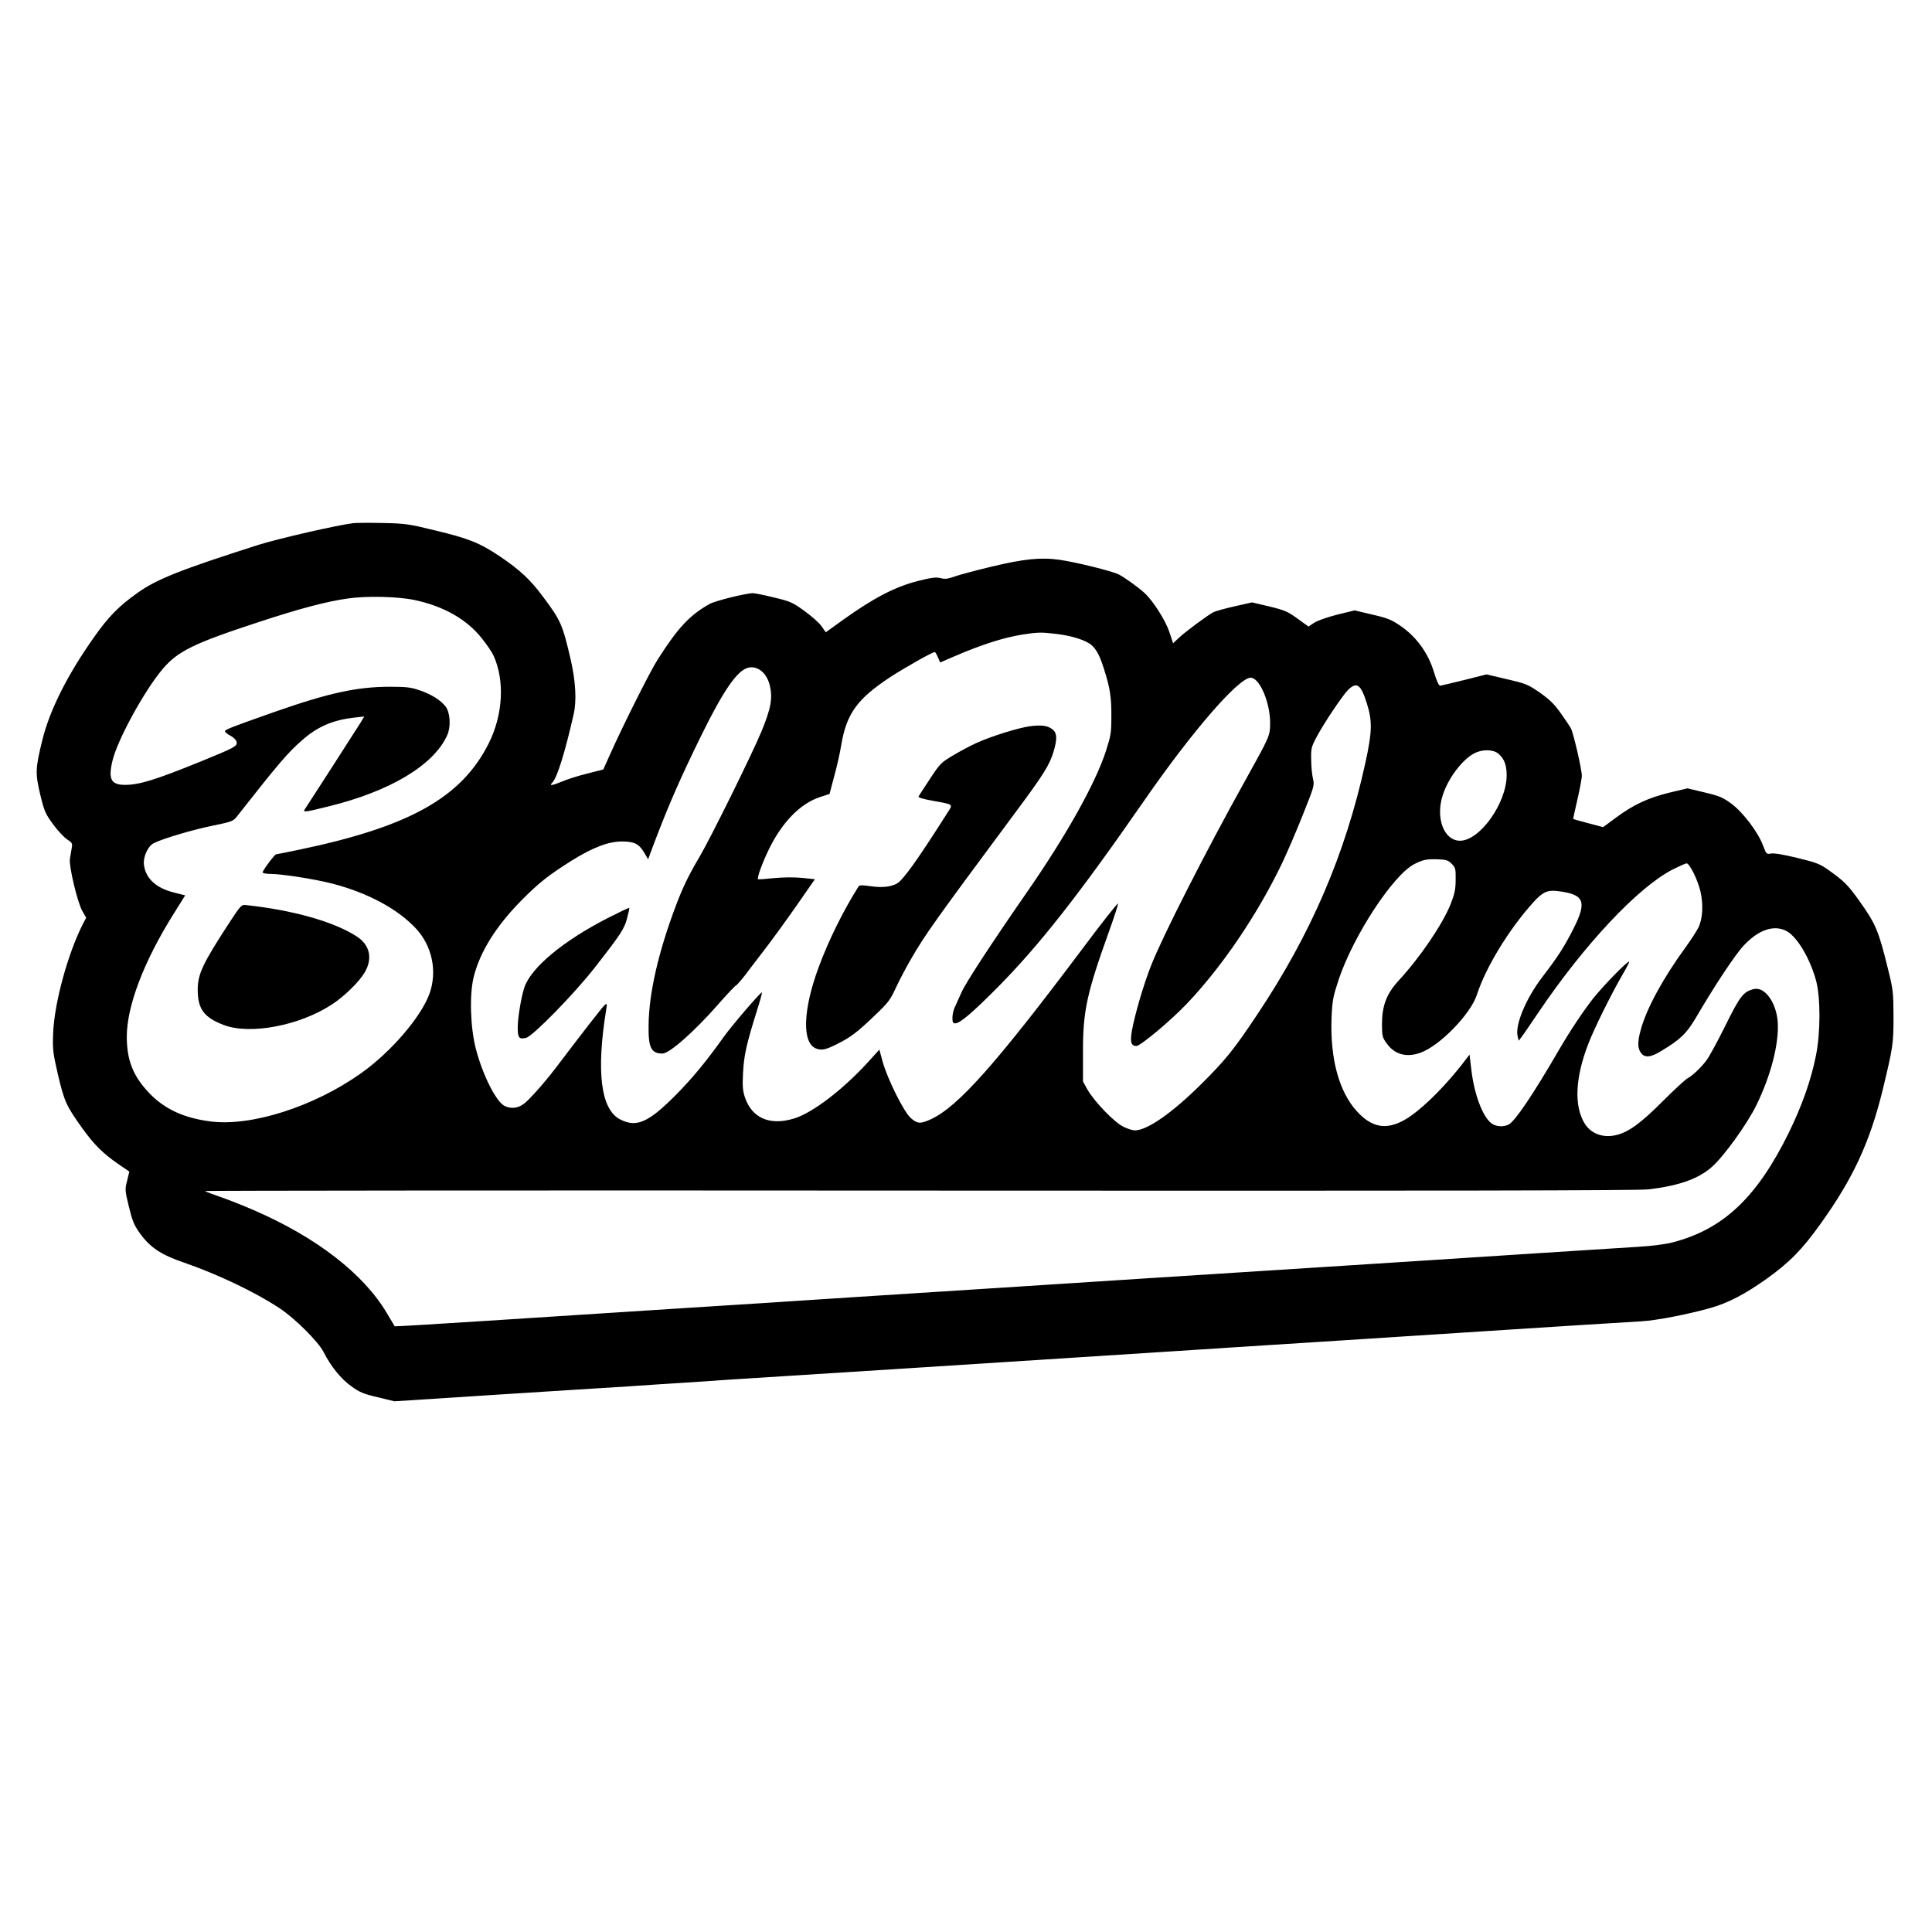
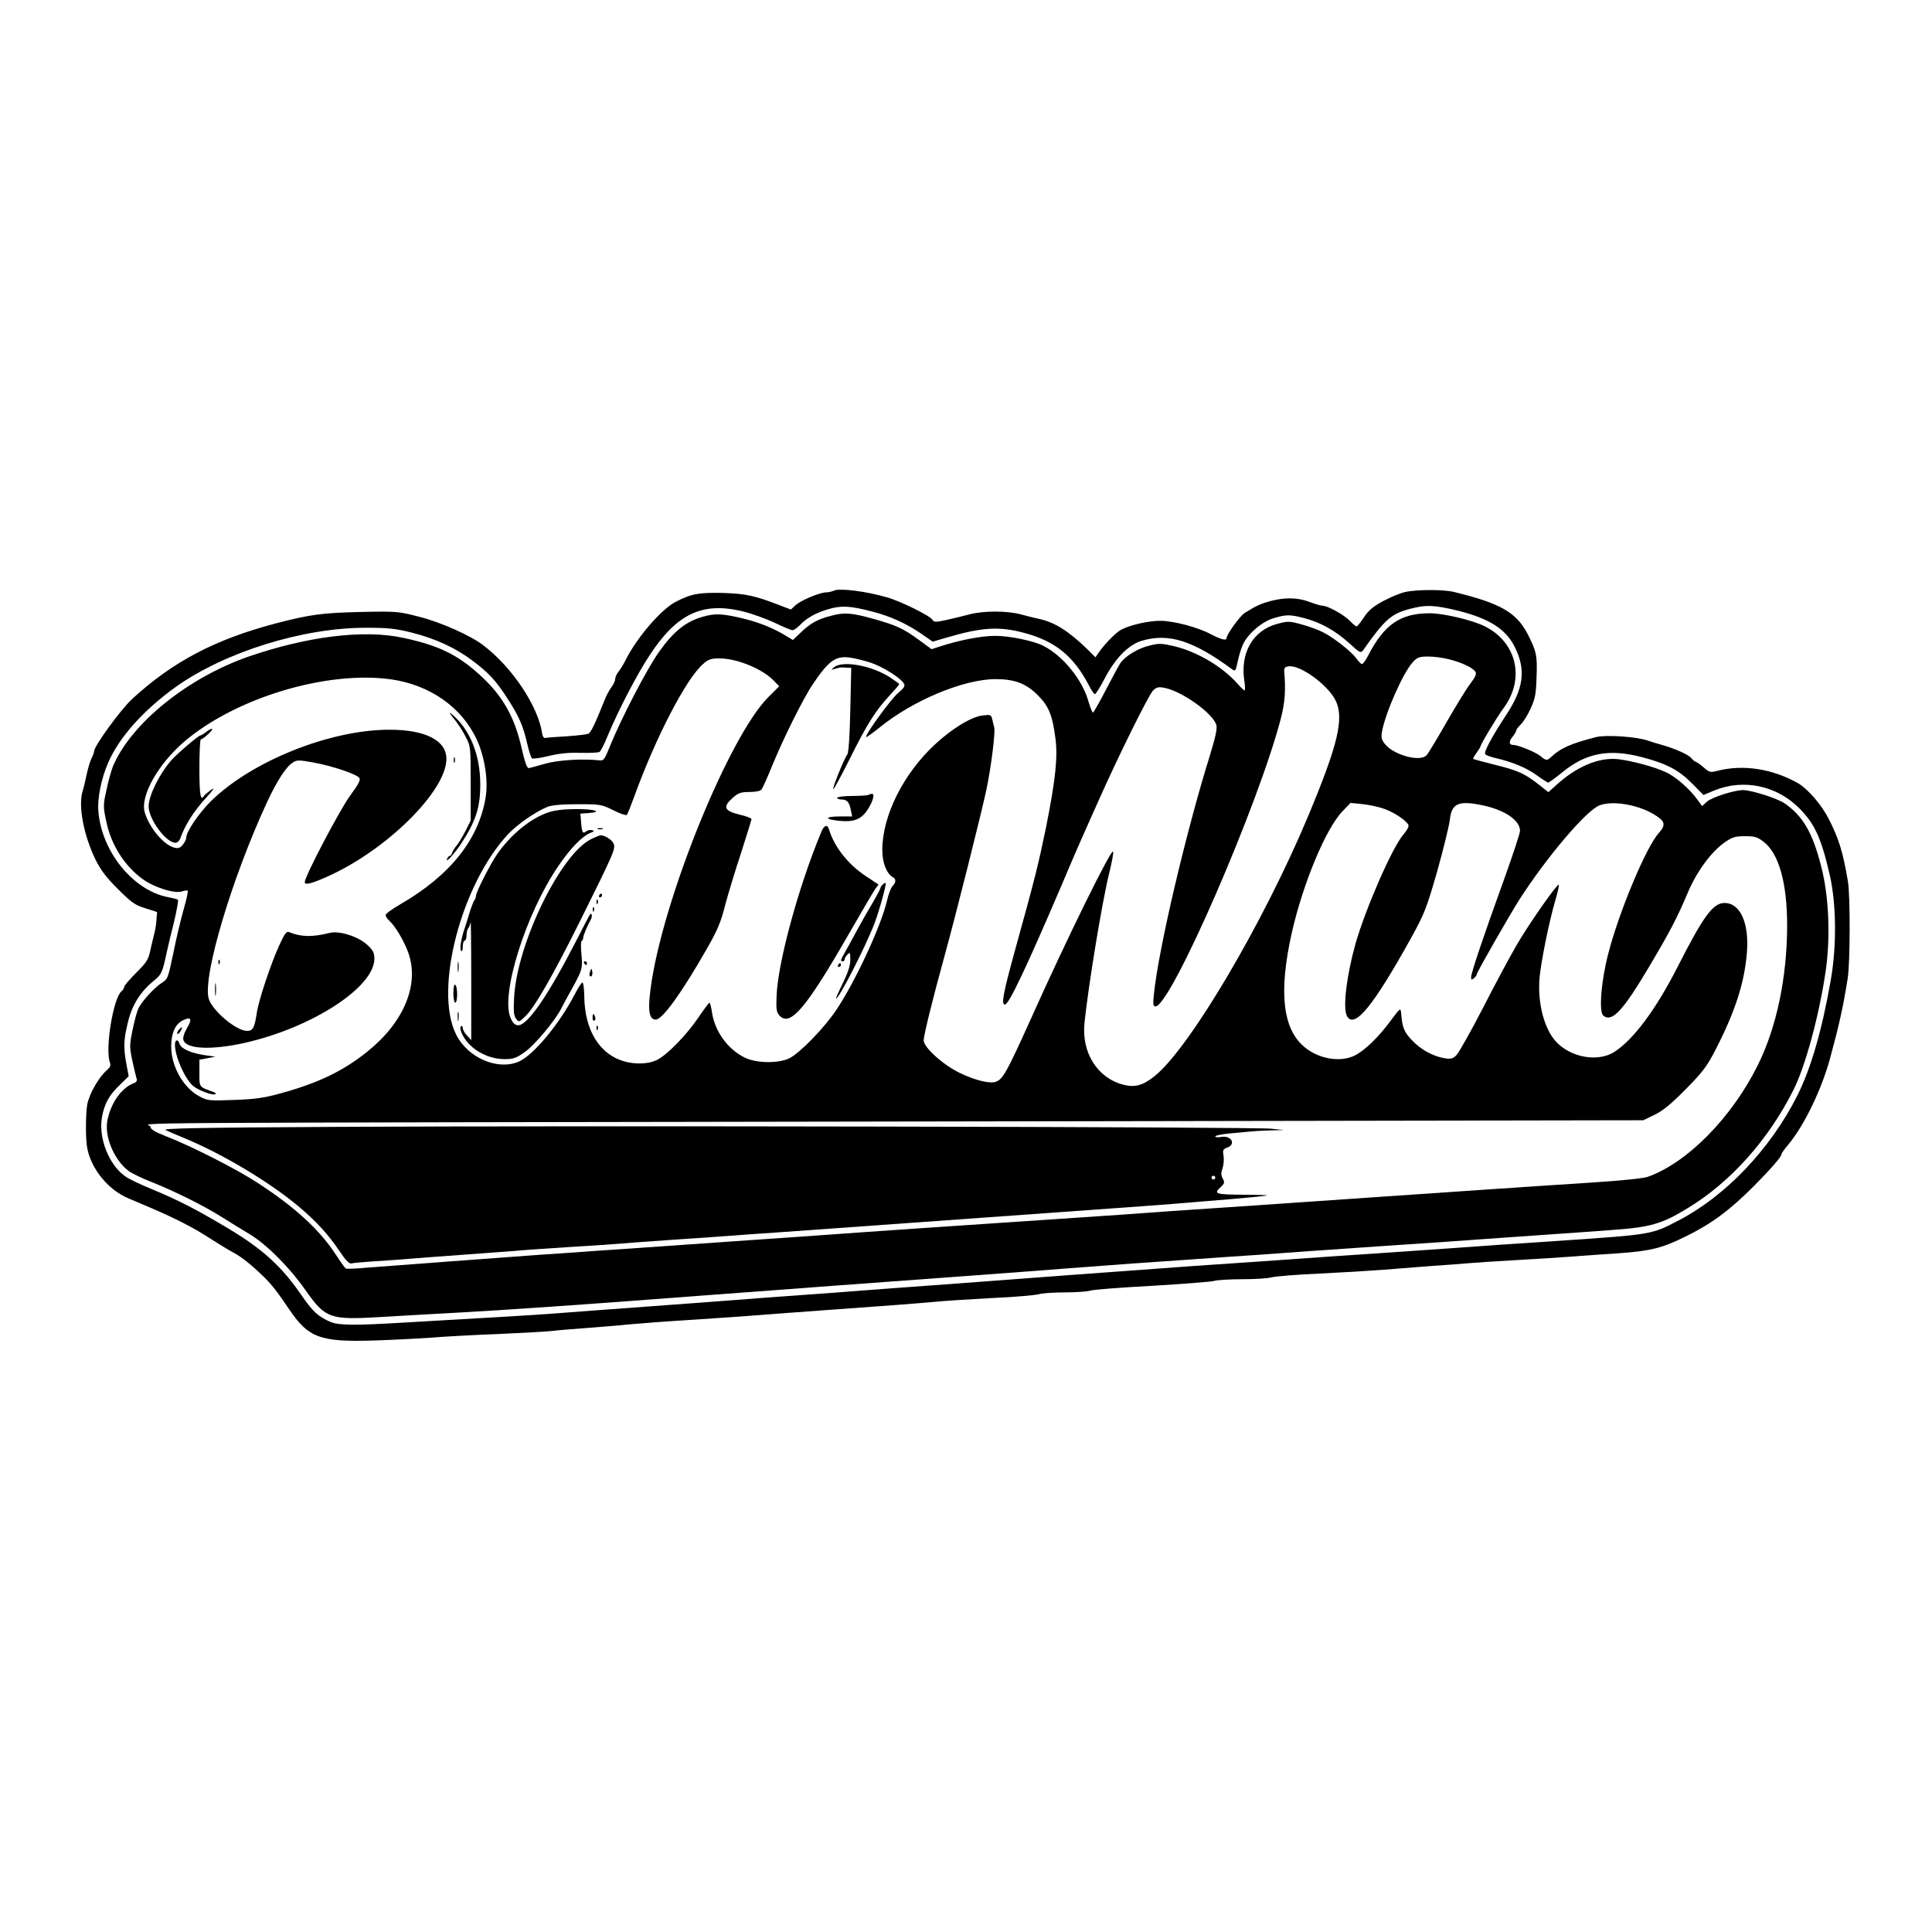
- <svg xmlns="http://www.w3.org/2000/svg" version="1.0" width="1280pt" height="1280pt" viewBox="0 0 1280 1280" preserveAspectRatio="xMidYMid meet">
-   <g transform="translate(0,1280) scale(0.1,-0.1)" fill="#000000" stroke="none">
-     <path d="M2340 9334 c-115 -15 -490 -101 -625 -143 -517 -165 -677 -228 -804 -319 -124 -88 -193 -158 -289 -295 -176 -249 -293 -482 -342 -682 -46 -187 -47 -218 -13 -361 27 -111 34 -126 86 -197 31 -42 73 -87 93 -99 32 -21 35 -26 29 -58 -3 -19 -9 -51 -12 -71 -7 -49 51 -291 83 -346 l25 -43 -21 -40 c-101 -198 -190 -525 -198 -725 -4 -111 -1 -131 32 -275 42 -178 55 -206 159 -352 83 -115 138 -169 245 -243 l69 -47 -15 -61 c-15 -58 -14 -64 12 -172 23 -94 34 -122 73 -176 67 -93 139 -142 292 -194 220 -76 471 -195 631 -301 102 -66 260 -224 294 -292 47 -93 115 -178 183 -226 55 -40 81 -51 175 -73 l111 -27 666 43 c366 23 765 49 886 56 121 8 292 20 380 25 88 6 228 15 310 21 83 5 607 39 1165 74 1091 70 1545 99 1790 115 85 6 576 37 1090 70 514 33 1003 65 1085 70 200 13 765 49 890 56 103 6 317 48 463 90 115 33 226 92 367 192 152 109 235 194 356 363 216 301 327 540 413 891 67 278 71 301 71 483 -1 162 -2 177 -38 321 -61 249 -81 295 -189 446 -74 104 -100 130 -201 202 -59 42 -81 51 -209 82 -90 22 -155 33 -174 29 -30 -5 -32 -4 -53 52 -32 88 -134 223 -211 279 -56 41 -79 51 -177 74 l-113 27 -118 -28 c-143 -35 -237 -79 -353 -164 l-88 -65 -98 26 c-54 14 -99 27 -100 28 -1 1 11 58 27 126 16 69 30 141 30 161 0 41 -55 280 -72 313 -6 12 -36 56 -67 100 -43 61 -75 92 -139 137 -78 54 -92 60 -218 89 l-135 32 -147 -37 c-81 -20 -153 -37 -160 -38 -9 -1 -23 29 -41 88 -37 125 -114 232 -216 304 -65 45 -88 55 -192 79 l-118 28 -115 -28 c-64 -16 -132 -40 -153 -54 l-38 -25 -72 52 c-64 47 -85 56 -187 81 l-115 27 -115 -26 c-63 -14 -127 -32 -141 -39 -37 -19 -188 -131 -230 -171 l-37 -35 -25 76 c-26 77 -108 206 -164 257 -39 36 -131 103 -171 123 -42 22 -281 81 -391 97 -125 18 -239 6 -451 -45 -102 -24 -212 -54 -244 -65 -47 -17 -66 -19 -95 -11 -29 7 -58 4 -149 -19 -154 -39 -296 -114 -500 -260 l-111 -80 -28 40 c-15 22 -66 67 -113 101 -79 57 -94 64 -200 89 -63 16 -126 28 -140 29 -44 1 -254 -51 -290 -72 -132 -75 -207 -155 -343 -368 -48 -74 -232 -441 -317 -632 l-43 -96 -106 -27 c-58 -14 -136 -39 -173 -55 -63 -26 -82 -28 -58 -4 31 31 84 201 141 454 20 88 13 216 -20 360 -54 233 -66 260 -183 416 -84 114 -155 179 -285 267 -134 90 -206 119 -431 173 -175 43 -198 46 -347 49 -88 2 -176 1 -195 -1z m405 -509 c192 -40 348 -128 447 -254 34 -42 69 -94 79 -117 74 -166 61 -391 -33 -579 -181 -360 -526 -553 -1263 -706 -77 -16 -143 -29 -146 -29 -9 0 -89 -107 -89 -120 0 -5 23 -10 53 -10 76 0 297 -35 412 -65 234 -61 433 -169 552 -298 106 -115 141 -282 89 -429 -55 -154 -256 -389 -456 -530 -311 -220 -724 -352 -994 -318 -181 23 -310 84 -412 193 -104 111 -144 215 -144 371 1 202 113 497 310 811 l77 123 -68 17 c-123 30 -191 91 -205 182 -8 53 25 127 65 147 60 30 258 89 387 115 130 27 139 30 164 62 278 354 339 425 434 507 101 89 203 132 345 148 l64 7 -23 -39 c-14 -21 -101 -158 -195 -304 -94 -146 -175 -271 -179 -277 -8 -15 15 -12 159 24 410 100 699 274 788 472 25 56 20 148 -10 189 -31 41 -91 80 -168 107 -61 21 -88 25 -202 25 -218 0 -406 -41 -768 -168 -276 -97 -325 -116 -325 -127 0 -5 17 -19 38 -30 22 -12 38 -29 40 -42 4 -27 -13 -36 -238 -128 -298 -121 -406 -155 -502 -155 -92 0 -112 37 -83 159 32 138 213 468 333 609 100 118 206 170 637 311 271 89 447 136 591 156 122 18 329 13 439 -10z m4255 -225 c107 -13 197 -43 233 -75 34 -32 54 -71 82 -160 39 -121 49 -186 48 -310 0 -111 -3 -128 -37 -234 -71 -216 -265 -562 -525 -936 -235 -339 -403 -596 -431 -660 -17 -38 -38 -84 -46 -102 -8 -17 -14 -47 -14 -67 0 -29 4 -36 19 -36 31 0 115 72 276 234 277 279 542 616 975 1241 317 458 626 815 706 815 59 0 129 -163 129 -300 -1 -86 0 -84 -170 -390 -255 -458 -542 -1022 -618 -1215 -51 -129 -107 -321 -128 -434 -13 -75 -5 -101 30 -101 27 0 230 170 335 281 235 247 470 595 632 934 34 72 96 216 137 320 73 183 76 192 66 235 -6 25 -12 81 -12 125 -2 73 1 86 32 145 45 88 172 277 211 318 59 58 86 39 126 -89 37 -118 35 -187 -10 -393 -133 -606 -359 -1132 -716 -1667 -156 -234 -211 -302 -369 -459 -193 -192 -359 -308 -441 -309 -14 -1 -48 10 -75 23 -60 27 -197 170 -242 250 l-28 51 0 200 c0 266 25 383 170 787 36 100 64 186 62 192 -2 5 -112 -134 -244 -311 -566 -754 -816 -1035 -995 -1118 -69 -32 -90 -31 -133 7 -46 39 -155 259 -187 373 l-22 81 -78 -86 c-166 -181 -365 -333 -486 -370 -161 -50 -281 2 -327 141 -14 42 -17 73 -12 163 6 115 22 187 93 414 20 62 34 115 32 117 -6 6 -205 -226 -254 -296 -114 -160 -210 -277 -323 -390 -177 -177 -255 -210 -361 -156 -129 64 -161 314 -94 727 7 41 6 44 -10 31 -14 -11 -157 -196 -330 -424 -69 -90 -167 -201 -204 -229 -39 -30 -84 -36 -127 -16 -56 25 -146 202 -192 378 -37 141 -44 363 -14 480 42 166 149 336 316 505 116 117 177 165 332 263 142 88 244 127 334 127 81 0 113 -16 147 -74 l26 -44 33 89 c100 265 177 442 323 739 145 294 235 423 306 441 63 16 124 -34 144 -117 20 -84 8 -152 -55 -305 -64 -154 -337 -706 -410 -830 -69 -116 -110 -200 -154 -316 -119 -314 -182 -587 -184 -803 -2 -146 17 -185 92 -185 46 0 210 145 364 320 60 69 115 127 122 130 7 3 34 34 62 70 27 36 86 114 132 173 46 60 139 188 207 285 l123 177 -87 9 c-55 5 -124 4 -187 -2 -55 -6 -101 -9 -103 -7 -8 8 29 110 73 200 87 178 207 301 337 344 l64 21 31 118 c18 64 39 158 47 209 35 205 105 302 321 445 91 60 282 168 298 168 4 0 13 -16 21 -35 l15 -34 88 38 c185 80 331 127 458 147 103 16 124 16 225 4z m2924 -791 c41 -33 58 -75 58 -146 -1 -185 -178 -433 -309 -433 -107 0 -164 152 -114 303 36 112 129 234 208 276 52 27 122 27 157 0z m-306 -732 c25 -25 27 -34 26 -105 0 -63 -6 -92 -32 -159 -54 -136 -202 -354 -345 -509 -81 -88 -111 -167 -111 -291 0 -75 3 -87 30 -124 52 -75 131 -97 224 -64 128 45 334 257 375 385 58 180 211 431 371 609 62 69 94 85 158 78 183 -21 203 -67 110 -251 -62 -122 -103 -185 -207 -321 -109 -143 -181 -318 -162 -392 l7 -28 16 21 c10 12 62 89 117 170 303 448 657 825 886 943 44 22 86 41 93 41 20 0 74 -109 92 -186 20 -88 15 -184 -15 -242 -12 -23 -50 -82 -85 -130 -148 -203 -258 -405 -296 -546 -23 -84 -21 -127 7 -158 25 -27 63 -22 131 20 125 75 167 116 228 220 126 215 261 419 317 478 99 106 203 140 286 94 70 -40 153 -181 193 -327 30 -113 30 -345 -1 -497 -33 -165 -93 -333 -180 -511 -211 -429 -434 -639 -769 -726 -44 -12 -139 -24 -222 -29 -212 -13 -1047 -67 -1400 -90 -168 -11 -413 -27 -545 -35 -585 -37 -1156 -74 -1330 -85 -82 -5 -571 -37 -1085 -70 -514 -33 -1005 -64 -1090 -70 -85 -6 -470 -31 -855 -55 -385 -25 -979 -63 -1319 -85 -341 -22 -620 -39 -621 -37 -1 1 -23 39 -50 84 -155 263 -467 505 -885 686 -69 30 -168 69 -220 87 -52 18 -98 35 -102 39 -4 3 2125 5 4730 3 3467 -2 4762 0 4832 8 205 24 333 70 423 150 79 70 232 283 292 405 97 197 152 409 143 553 -9 130 -86 237 -159 219 -69 -17 -91 -46 -189 -244 -52 -105 -108 -208 -125 -229 -37 -49 -93 -102 -126 -119 -14 -8 -86 -74 -160 -148 -147 -148 -232 -210 -315 -228 -85 -19 -163 10 -205 77 -72 117 -63 305 25 531 38 99 150 325 224 453 28 47 48 87 46 89 -8 9 -174 -162 -239 -244 -69 -89 -148 -207 -223 -335 -177 -305 -293 -476 -336 -500 -35 -18 -85 -15 -115 8 -58 43 -114 192 -133 355 l-12 100 -26 -34 c-140 -185 -316 -356 -422 -408 -113 -57 -204 -37 -298 66 -119 130 -179 351 -168 623 5 113 10 137 47 250 98 292 360 692 501 765 57 29 81 34 153 32 58 -2 71 -6 95 -30z" />
-     <path d="M1522 6691 c-180 -276 -212 -344 -212 -449 0 -126 41 -182 170 -232 174 -68 505 -6 720 136 82 53 179 149 216 211 54 92 35 181 -50 237 -148 98 -425 177 -740 210 -26 3 -34 -6 -104 -113z" />
-     <path d="M6821 7988 c-74 -10 -257 -67 -351 -110 -36 -16 -104 -52 -151 -80 -83 -49 -90 -55 -157 -157 -38 -58 -73 -111 -76 -117 -4 -8 26 -17 92 -29 143 -26 137 -21 99 -80 -204 -321 -296 -449 -337 -470 -43 -22 -98 -27 -175 -16 -53 8 -72 7 -77 -2 -103 -164 -196 -352 -263 -532 -105 -282 -113 -502 -20 -541 38 -15 64 -10 145 31 86 43 134 80 242 184 91 86 106 105 143 186 23 50 68 135 100 190 94 163 156 250 689 968 190 255 230 319 257 410 25 85 22 124 -11 147 -33 24 -72 28 -149 18z" />
-     <path d="M4025 6717 c-294 -151 -503 -325 -550 -456 -21 -62 -45 -202 -45 -270 0 -67 9 -78 56 -67 45 12 321 294 454 465 174 223 196 257 214 325 10 37 17 69 15 71 -3 2 -67 -29 -144 -68z" />
+ <svg xmlns="http://www.w3.org/2000/svg" version="1.0" width="1027pt" height="1027pt" viewBox="0 0 1027 1027" preserveAspectRatio="xMidYMid meet">
+   <g transform="translate(0,1027) scale(0.1,-0.1)" fill="#000000" stroke="none">
+     <path d="M4435 7131 c-11 -5 -31 -10 -45 -10 -35 -1 -137 -44 -163 -70 l-23 -21 -55 21 c-137 53 -183 63 -306 67 -127 3 -168 -4 -251 -47 -76 -39 -204 -187 -264 -305 -11 -23 -29 -52 -39 -65 -11 -13 -19 -31 -19 -41 0 -10 -9 -28 -19 -42 -11 -14 -29 -47 -39 -74 -49 -122 -71 -168 -84 -174 -7 -4 -59 -10 -116 -14 -56 -3 -108 -7 -114 -9 -7 -1 -14 9 -16 23 -20 144 -159 353 -313 470 -68 52 -225 122 -339 151 -112 29 -119 30 -310 26 -210 -5 -269 -13 -455 -61 -321 -85 -545 -202 -762 -401 -60 -55 -203 -251 -203 -279 0 -6 -6 -22 -13 -36 -7 -14 -19 -52 -26 -85 -7 -33 -16 -74 -22 -91 -24 -78 6 -235 69 -364 28 -56 57 -95 119 -156 71 -71 90 -85 145 -102 l63 -20 -3 -38 c-1 -22 -6 -55 -11 -74 -5 -19 -15 -61 -22 -92 -10 -49 -20 -64 -75 -119 -35 -35 -64 -69 -64 -75 0 -6 -6 -17 -14 -23 -44 -37 -88 -305 -62 -378 6 -16 2 -26 -14 -40 -43 -36 -94 -124 -106 -183 -9 -48 -10 -186 0 -235 22 -110 111 -219 216 -264 30 -13 82 -35 115 -49 132 -56 234 -108 315 -161 47 -30 105 -66 130 -79 45 -24 96 -65 160 -127 46 -45 73 -80 140 -179 100 -147 163 -170 440 -162 96 3 234 10 305 15 72 6 238 15 370 20 132 6 258 13 280 16 22 3 101 10 175 15 74 6 180 14 235 20 55 5 210 17 345 25 135 9 295 20 355 25 61 5 211 16 335 25 347 25 466 34 580 44 58 6 200 15 315 21 116 5 226 15 246 20 20 6 83 10 139 10 57 0 117 4 134 9 17 6 166 17 331 26 165 10 313 21 329 26 16 5 83 9 149 9 66 0 136 4 156 10 20 5 135 15 256 20 121 6 272 15 335 20 63 5 178 14 255 20 77 5 167 12 200 15 33 3 143 10 245 16 102 6 237 14 300 19 63 5 178 13 255 18 168 12 230 27 355 89 137 67 233 138 364 269 91 92 146 155 146 169 0 5 17 28 38 53 84 102 174 289 219 452 49 180 70 273 95 430 13 83 14 436 1 515 -26 153 -47 225 -102 332 -38 75 -110 158 -162 189 -138 78 -293 102 -432 66 -35 -9 -41 -8 -71 19 -19 16 -37 29 -41 29 -4 0 -16 9 -25 21 -17 19 -90 51 -155 69 -16 4 -50 15 -75 23 -59 21 -223 32 -275 19 -136 -35 -189 -58 -243 -109 -18 -17 -25 -16 -52 7 -23 20 -119 60 -145 60 -24 0 -26 17 -5 43 11 14 20 29 20 34 0 5 11 20 24 32 13 12 37 50 52 84 25 54 29 77 32 170 4 113 0 132 -45 222 -61 119 -143 167 -393 228 -54 14 -198 14 -260 0 -25 -5 -78 -27 -117 -48 -55 -30 -79 -50 -103 -87 -17 -26 -35 -48 -39 -48 -4 0 -20 14 -36 30 -30 32 -118 80 -144 80 -9 0 -40 9 -69 20 -62 24 -130 25 -205 6 -52 -14 -78 -25 -140 -64 -25 -15 -97 -115 -97 -134 0 -15 -28 -8 -82 20 -71 38 -200 72 -271 72 -59 0 -151 -20 -203 -45 -29 -14 -89 -74 -125 -126 l-16 -23 -45 45 c-101 97 -173 142 -258 160 -19 4 -61 14 -93 23 -74 20 -199 20 -274 0 -32 -8 -87 -22 -123 -30 -57 -12 -65 -12 -73 1 -11 21 -171 100 -243 120 -110 32 -249 49 -279 36z m202 -112 c95 -24 184 -65 262 -119 l59 -41 68 20 c193 57 285 63 421 26 161 -43 259 -122 339 -274 14 -28 30 -51 34 -51 5 0 28 37 52 83 57 109 127 180 198 201 143 42 272 1 480 -152 17 -12 19 -8 30 45 7 32 20 74 30 93 29 56 101 117 161 134 66 20 86 20 163 0 84 -22 164 -66 237 -132 59 -54 62 -55 76 -37 114 162 149 193 250 219 84 22 128 20 252 -10 169 -42 258 -99 305 -197 59 -121 45 -219 -51 -363 -74 -113 -116 -191 -108 -203 3 -5 29 -15 57 -21 89 -21 161 -51 217 -91 30 -22 57 -39 61 -39 4 0 37 24 74 54 125 103 247 127 421 82 134 -35 197 -68 269 -140 l61 -62 60 25 c155 62 329 25 449 -95 82 -82 117 -158 162 -353 36 -155 38 -383 5 -566 -47 -267 -105 -465 -177 -609 -143 -284 -381 -534 -632 -664 -143 -75 -142 -74 -622 -107 -201 -13 -463 -31 -582 -40 -119 -8 -281 -20 -360 -25 -79 -5 -206 -14 -283 -19 -153 -11 -506 -36 -735 -51 -80 -6 -233 -17 -340 -25 -107 -8 -231 -17 -275 -20 -44 -3 -134 -10 -200 -15 -66 -5 -275 -21 -465 -35 -190 -14 -403 -29 -475 -35 -71 -6 -222 -17 -335 -25 -113 -8 -263 -19 -335 -25 -71 -6 -283 -21 -470 -35 -187 -14 -398 -29 -470 -35 -71 -6 -247 -17 -390 -25 -143 -8 -336 -20 -430 -25 -263 -16 -354 -16 -398 3 -66 28 -95 55 -158 147 -101 147 -203 240 -381 347 -172 103 -269 153 -414 213 -54 22 -115 51 -134 64 -89 59 -148 205 -128 317 13 72 37 116 94 171 l48 47 -12 64 c-16 87 -15 129 7 219 21 91 64 162 132 219 50 41 51 44 77 164 6 28 23 99 38 158 14 60 23 111 20 114 -3 3 -27 9 -53 14 -184 35 -353 241 -370 456 -6 69 15 175 53 261 59 135 189 279 359 401 261 185 673 314 1010 314 119 0 156 -4 245 -26 125 -32 230 -80 319 -147 89 -66 129 -109 193 -210 59 -92 79 -139 102 -239 8 -35 19 -67 23 -72 4 -4 44 1 88 12 57 14 106 19 170 17 50 -1 95 1 102 5 6 4 26 42 43 85 57 137 160 335 226 433 143 217 278 280 489 230 50 -12 127 -40 172 -61 45 -22 88 -40 96 -40 7 0 24 12 38 26 35 38 85 66 153 86 69 20 115 18 233 -13z" />
+     <path d="M3734 6991 c-88 -25 -154 -78 -230 -185 -64 -89 -203 -357 -263 -506 -26 -65 -33 -75 -53 -72 -90 10 -219 2 -288 -17 -41 -12 -81 -23 -89 -24 -9 -1 -20 28 -37 101 -38 171 -101 282 -221 392 -120 110 -221 159 -408 199 -208 46 -509 9 -823 -99 -325 -113 -624 -355 -721 -582 -9 -24 -26 -81 -35 -127 -18 -81 -18 -88 -1 -168 25 -121 94 -232 188 -302 61 -47 177 -84 216 -69 13 4 26 6 29 3 3 -2 -7 -48 -22 -100 -15 -53 -40 -157 -55 -233 -28 -133 -29 -137 -63 -158 -38 -25 -102 -94 -122 -134 -7 -14 -21 -65 -31 -113 -17 -84 -17 -91 -1 -168 10 -45 20 -87 23 -95 3 -8 -3 -17 -13 -21 -65 -23 -121 -99 -142 -193 -20 -86 33 -215 111 -274 17 -13 75 -41 127 -61 120 -48 273 -124 370 -185 41 -26 109 -68 151 -93 88 -54 208 -174 292 -294 107 -152 130 -160 400 -144 100 6 306 18 457 26 239 14 608 39 1080 75 74 6 254 19 400 30 146 11 326 24 400 30 118 9 574 42 950 70 69 5 217 16 330 25 327 25 451 34 690 50 124 9 287 20 363 25 75 6 199 14 275 20 75 5 272 19 437 30 165 11 361 24 435 30 74 5 234 17 355 25 121 8 285 20 365 26 213 15 272 31 415 119 226 138 425 361 558 625 64 127 138 399 172 635 26 177 17 398 -24 554 -46 181 -97 268 -195 336 -41 27 -175 70 -221 70 -46 0 -168 -39 -192 -62 l-25 -23 -22 30 c-41 59 -119 127 -170 150 -59 28 -179 60 -251 69 -102 13 -224 -38 -332 -137 l-42 -38 -52 41 c-74 58 -109 74 -234 105 -60 15 -112 29 -114 31 -2 1 6 16 18 32 12 17 21 32 21 34 0 11 89 159 124 206 114 155 68 349 -102 433 -66 33 -219 69 -292 69 -157 0 -243 -60 -329 -228 -12 -23 -26 -42 -31 -42 -5 0 -18 13 -30 30 -25 35 -119 110 -177 139 -22 12 -72 30 -111 41 -70 19 -74 19 -135 3 -129 -36 -196 -156 -172 -305 4 -27 4 -48 1 -48 -4 0 -21 16 -38 36 -80 90 -214 170 -337 199 -64 15 -80 16 -128 4 -62 -14 -133 -57 -158 -95 -9 -14 -44 -78 -77 -142 -33 -64 -64 -118 -68 -120 -3 -1 -14 25 -24 59 -32 115 -134 241 -238 295 -51 27 -181 54 -258 54 -72 0 -192 -23 -292 -56 l-46 -15 -64 47 c-86 63 -120 79 -244 114 -119 33 -156 36 -229 16 -69 -18 -107 -39 -157 -87 l-43 -41 -35 21 c-63 39 -138 70 -217 90 -121 30 -161 32 -229 12z m893 -243 c65 -22 157 -79 177 -110 9 -14 3 -24 -31 -53 -39 -33 -177 -224 -169 -233 2 -2 35 21 73 52 178 144 445 255 614 256 102 0 163 -23 224 -84 59 -58 79 -106 95 -228 14 -101 1 -223 -50 -478 -40 -194 -57 -264 -163 -646 -65 -236 -76 -294 -55 -294 21 0 116 202 298 627 49 117 101 236 114 265 13 29 52 116 86 193 103 232 266 561 289 584 18 18 29 21 59 15 94 -17 262 -137 278 -199 5 -19 -6 -68 -34 -159 -128 -410 -274 -1033 -298 -1270 -6 -54 -4 -66 8 -66 82 0 554 1086 669 1540 19 76 24 143 16 235 -2 26 2 30 25 33 62 7 208 -100 248 -182 46 -95 12 -236 -147 -616 -238 -568 -630 -1232 -815 -1380 -62 -50 -105 -62 -167 -46 -138 36 -223 171 -206 330 21 200 92 634 131 794 14 57 24 108 21 115 -7 23 -247 -464 -443 -902 -121 -268 -143 -307 -179 -321 -32 -12 -109 6 -194 47 -87 42 -191 135 -191 173 0 25 48 221 110 445 65 236 197 763 224 890 25 119 48 305 41 328 -2 7 -6 25 -10 41 -6 27 -8 28 -50 23 -60 -6 -165 -70 -257 -156 -168 -157 -278 -379 -278 -560 0 -67 23 -125 56 -144 18 -10 18 -26 -2 -48 -8 -9 -22 -44 -29 -77 -32 -135 -164 -421 -267 -577 -63 -96 -197 -234 -253 -261 -59 -28 -175 -26 -236 4 -92 45 -161 142 -175 245 -4 26 -9 47 -13 47 -3 -1 -29 -35 -58 -78 -62 -92 -163 -196 -218 -225 -28 -14 -58 -20 -100 -20 -174 3 -286 141 -289 355 -1 45 -5 77 -11 75 -5 -2 -24 -31 -41 -65 -83 -159 -221 -324 -298 -356 -112 -47 -269 21 -331 144 -120 237 26 800 278 1068 50 52 142 116 207 143 24 9 74 14 160 14 121 0 128 -1 190 -32 36 -18 68 -29 72 -25 4 4 22 50 41 102 114 313 274 621 363 699 30 27 43 31 90 31 92 0 228 -56 288 -119 l28 -29 -59 -59 c-203 -205 -541 -1027 -618 -1503 -24 -153 -18 -210 21 -210 35 0 139 144 271 376 56 97 75 142 97 230 16 60 54 186 85 279 30 94 55 175 56 180 0 6 -29 17 -65 25 -81 20 -89 41 -35 89 30 26 43 31 89 31 31 0 58 5 64 13 5 6 31 63 56 125 59 145 166 360 218 437 82 121 119 149 192 140 27 -3 78 -16 113 -27z m3073 18 c66 -16 130 -45 143 -67 7 -11 0 -28 -30 -67 -21 -28 -78 -122 -127 -207 -49 -86 -95 -162 -103 -170 -36 -37 -175 2 -221 60 -18 22 -21 36 -16 64 18 102 113 316 164 371 24 26 35 30 82 30 29 0 78 -6 108 -14z m-5623 -107 c208 -29 379 -149 458 -322 41 -89 61 -214 47 -302 -35 -225 -188 -418 -454 -572 -43 -25 -78 -50 -78 -57 0 -7 9 -21 20 -31 32 -29 78 -107 101 -171 59 -168 -24 -368 -217 -523 -127 -103 -262 -168 -459 -222 -90 -25 -136 -32 -250 -36 -134 -5 -142 -4 -185 19 -86 46 -150 160 -150 265 0 70 21 118 60 138 45 23 54 10 24 -40 -16 -28 -23 -52 -19 -64 15 -48 149 -54 324 -15 358 80 691 296 691 447 0 32 -7 46 -35 72 -48 46 -150 79 -202 66 -92 -23 -153 -22 -216 4 -14 6 -23 -6 -53 -71 -45 -99 -110 -294 -119 -359 -12 -79 -21 -95 -52 -95 -58 0 -187 110 -204 173 -32 119 125 643 311 1044 54 115 100 186 136 209 22 15 32 15 114 0 97 -18 223 -60 240 -81 8 -10 -4 -34 -50 -96 -56 -78 -240 -428 -240 -458 0 -17 34 -9 115 27 316 139 638 456 638 628 0 98 -111 155 -303 155 -316 0 -733 -167 -950 -381 -63 -63 -130 -161 -130 -193 0 -8 -8 -25 -18 -37 -14 -18 -25 -21 -45 -16 -57 14 -135 108 -158 189 -24 87 72 256 212 376 273 232 755 377 1096 330z m5288 -691 c54 -21 113 -62 122 -84 3 -8 -9 -30 -26 -49 -59 -67 -201 -392 -255 -580 -48 -171 -69 -342 -46 -386 39 -71 139 51 341 415 72 131 82 157 139 355 33 118 63 241 67 273 9 88 46 104 175 77 118 -25 198 -80 198 -135 0 -14 -39 -131 -86 -262 -109 -300 -173 -492 -174 -516 0 -15 3 -16 15 -6 8 7 15 16 15 21 0 10 171 309 226 396 145 226 357 476 427 502 67 26 198 5 284 -45 65 -38 71 -57 30 -103 -66 -73 -210 -416 -267 -637 -39 -148 -52 -312 -27 -333 46 -37 104 25 245 263 107 180 148 258 203 389 48 114 126 220 197 269 40 28 55 33 108 33 51 0 66 -4 98 -29 82 -62 126 -219 126 -448 -1 -276 -56 -540 -157 -742 -138 -278 -375 -518 -585 -592 -23 -8 -142 -20 -281 -29 -133 -9 -370 -24 -527 -35 -157 -11 -420 -29 -585 -40 -165 -11 -361 -25 -435 -30 -74 -5 -272 -19 -440 -30 -168 -11 -399 -27 -515 -36 -115 -8 -275 -19 -355 -24 -494 -33 -1054 -71 -1170 -80 -74 -5 -364 -26 -645 -45 -280 -20 -573 -40 -650 -45 -77 -6 -205 -15 -285 -20 -219 -16 -812 -60 -925 -69 -55 -5 -103 -7 -107 -4 -4 2 -27 34 -51 71 -86 133 -216 253 -417 384 -112 73 -351 195 -488 248 -62 25 -82 37 -82 51 0 23 -490 20 4410 28 l3525 6 60 29 c44 21 88 57 166 136 93 95 113 121 162 217 101 198 150 349 163 508 13 158 -35 265 -119 265 -61 0 -112 -69 -252 -345 -116 -226 -232 -381 -334 -447 -87 -55 -229 -30 -308 53 -65 69 -101 209 -89 344 9 89 50 293 82 403 14 47 23 87 20 89 -7 8 -156 -204 -223 -319 -36 -62 -118 -214 -181 -338 -64 -124 -127 -235 -139 -248 -20 -20 -30 -23 -66 -17 -62 11 -127 47 -174 98 -40 43 -49 66 -55 142 -3 29 -5 27 -55 -40 -64 -87 -136 -157 -188 -184 -77 -41 -196 -21 -273 45 -114 97 -135 291 -66 602 59 262 181 557 270 649 l43 45 68 -7 c37 -4 90 -16 118 -27z" />
+     <path d="M4435 6724 c-19 -16 -19 -16 5 -9 28 8 25 8 60 6 l25 -1 -5 -223 c-3 -140 -9 -229 -16 -238 -17 -21 -85 -191 -74 -184 5 3 45 77 89 165 91 183 134 250 208 331 29 31 53 59 53 62 0 3 -23 19 -50 37 -97 62 -249 90 -295 54z" />
+     <path d="M4618 6045 c-3 -3 -42 -6 -86 -6 -45 0 -82 -5 -82 -10 0 -5 11 -9 24 -9 29 0 41 -15 49 -57 l7 -33 -65 0 c-81 0 -85 -15 -6 -23 73 -8 112 5 144 46 32 43 51 97 33 97 -7 0 -15 -2 -18 -5z" />
+     <path d="M2913 5951 c-94 -32 -200 -119 -272 -224 -36 -53 -111 -200 -111 -219 0 -8 -4 -18 -8 -23 -5 -6 -17 -37 -27 -70 -10 -33 -21 -69 -25 -80 -18 -51 -28 -111 -19 -119 5 -6 9 2 9 22 0 18 5 32 10 32 6 0 10 13 10 28 0 15 4 32 9 38 5 5 11 20 13 34 1 14 3 -122 3 -302 l0 -327 -22 24 c-13 13 -23 31 -23 40 0 9 -4 14 -9 10 -6 -3 -5 -18 3 -36 33 -79 131 -139 227 -139 48 0 63 5 109 38 51 35 161 167 193 230 7 15 27 52 44 82 69 124 71 130 64 205 -4 39 -4 72 1 73 4 2 8 9 8 16 0 12 20 60 41 99 9 17 5 37 -5 26 -2 -2 -35 -66 -74 -142 -148 -288 -257 -447 -307 -447 -16 0 -28 10 -40 37 -57 120 79 556 254 811 65 95 124 155 168 174 23 9 25 12 10 15 -10 3 -24 0 -32 -7 -17 -14 -22 -5 -26 50 l-4 45 43 3 c81 6 31 22 -66 21 -65 0 -114 -6 -149 -18z" />
+     <path d="M4366 5848 c-123 -295 -233 -702 -238 -876 -3 -72 0 -84 18 -103 57 -56 142 46 370 443 64 112 125 215 135 230 l19 26 -71 47 c-93 63 -164 153 -193 248 -8 27 -26 20 -40 -15z" />
+     <path d="M3178 5863 c6 -2 18 -2 25 0 6 3 1 5 -13 5 -14 0 -19 -2 -12 -5z" />
+     <path d="M3145 5811 c-162 -76 -395 -551 -412 -841 -4 -76 -2 -99 10 -115 15 -20 16 -19 50 13 50 49 141 207 287 499 185 373 194 392 181 420 -9 20 -47 43 -69 43 -4 0 -25 -9 -47 -19z" />
+     <path d="M4692 5568 c-7 -7 -12 -15 -12 -19 0 -4 -19 -40 -43 -81 -24 -40 -62 -107 -84 -148 -22 -41 -50 -92 -62 -113 -24 -43 -25 -47 -11 -47 6 0 10 5 10 11 0 6 7 17 15 25 13 14 15 11 15 -28 0 -30 -12 -67 -39 -123 -22 -44 -38 -81 -37 -82 11 -11 156 272 204 397 25 65 65 210 60 216 -3 2 -10 -2 -16 -8z" />
+     <path d="M3185 5510 c-3 -5 -1 -10 4 -10 6 0 11 5 11 10 0 6 -2 10 -4 10 -3 0 -8 -4 -11 -10z" />
+     <path d="M3171 5474 c0 -11 3 -14 6 -6 3 7 2 16 -1 19 -3 4 -6 -2 -5 -13z" />
+     <path d="M3151 5434 c0 -11 3 -14 6 -6 3 7 2 16 -1 19 -3 4 -6 -2 -5 -13z" />
+     <path d="M2433 5130 c0 -25 2 -35 4 -22 2 12 2 32 0 45 -2 12 -4 2 -4 -23z" />
+     <path d="M3105 5150 c3 -5 8 -10 11 -10 2 0 4 5 4 10 0 6 -5 10 -11 10 -5 0 -7 -4 -4 -10z" />
+     <path d="M4455 5140 c-3 -5 -1 -10 4 -10 6 0 11 5 11 10 0 6 -2 10 -4 10 -3 0 -8 -4 -11 -10z" />
+     <path d="M3137 5106 c-4 -10 -5 -21 -2 -24 9 -9 17 6 13 25 -3 17 -4 17 -11 -1z" />
+     <path d="M2410 4991 c0 -28 5 -51 10 -51 6 0 10 20 10 44 0 25 -4 48 -10 51 -6 4 -10 -13 -10 -44z" />
+     <path d="M2433 4865 c0 -22 2 -30 4 -17 2 12 2 30 0 40 -3 9 -5 -1 -4 -23z" />
+     <path d="M3150 4859 c0 -11 4 -18 10 -14 5 3 7 12 3 20 -7 21 -13 19 -13 -6z" />
+     <path d="M3171 4804 c0 -11 3 -14 6 -6 3 7 2 16 -1 19 -3 4 -6 -2 -5 -13z" />
+     <path d="M2410 6453 c19 -22 48 -65 63 -95 29 -55 29 -55 29 -252 l0 -198 -28 -56 c-16 -31 -37 -65 -46 -76 -10 -11 -20 -28 -24 -38 -3 -10 -9 -18 -14 -18 -4 0 -11 -8 -14 -17 -9 -25 43 33 77 85 77 119 100 190 100 312 0 159 -56 295 -153 375 -16 13 -12 6 10 -22z" />
+     <path d="M1097 6380 c-14 -11 -29 -20 -33 -20 -9 0 -121 -95 -152 -130 -63 -71 -121 -187 -122 -246 0 -68 92 -194 143 -194 10 0 22 11 27 28 25 68 70 139 130 205 44 48 55 64 33 49 -18 -13 -35 -27 -38 -32 -19 -31 -25 4 -25 145 0 85 3 155 8 155 11 0 66 50 60 55 -3 3 -16 -4 -31 -15z" />
+     <path d="M2412 6230 c0 -14 2 -19 5 -12 2 6 2 18 0 25 -3 6 -5 1 -5 -13z" />
+     <path d="M1161 5154 c0 -11 3 -14 6 -6 3 7 2 16 -1 19 -3 4 -6 -2 -5 -13z" />
+     <path d="M1143 5010 c0 -30 2 -43 4 -27 2 15 2 39 0 55 -2 15 -4 2 -4 -28z" />
+     <path d="M950 4795 c-7 -9 -10 -18 -7 -21 3 -3 10 4 17 15 13 25 8 27 -10 6z" />
+     <path d="M930 4717 c0 -62 51 -179 96 -219 25 -22 100 -51 116 -45 9 3 6 7 -7 12 -79 29 -75 24 -75 101 l0 71 43 8 42 8 -50 7 c-78 11 -132 34 -141 62 -8 26 -24 22 -24 -5z" />
+     <path d="M1805 4280 c-752 -4 -945 -8 -925 -17 14 -7 59 -26 100 -43 201 -83 452 -233 606 -362 98 -83 157 -147 224 -246 29 -44 47 -61 59 -58 9 3 61 7 116 11 55 3 150 10 210 15 61 5 180 14 265 20 85 6 207 15 270 20 63 6 189 14 280 20 91 5 253 16 360 25 107 8 294 21 415 29 121 9 285 21 365 26 320 23 1558 112 1755 126 116 8 262 19 325 24 63 5 201 17 305 25 105 9 195 18 200 20 6 2 -47 4 -117 4 -156 1 -168 5 -132 38 24 22 25 27 14 48 -10 18 -10 31 -1 56 6 18 8 47 5 66 -5 29 -3 34 20 43 49 18 20 67 -34 56 -17 -3 -30 -1 -30 3 0 5 35 12 78 16 42 4 91 8 107 10 17 2 64 5 105 6 l75 2 -65 7 c-82 10 -3696 17 -4955 10z m4655 -270 c0 -5 -4 -10 -10 -10 -5 0 -10 5 -10 10 0 6 5 10 10 10 6 0 10 -4 10 -10z" />
  </g>
</svg>
